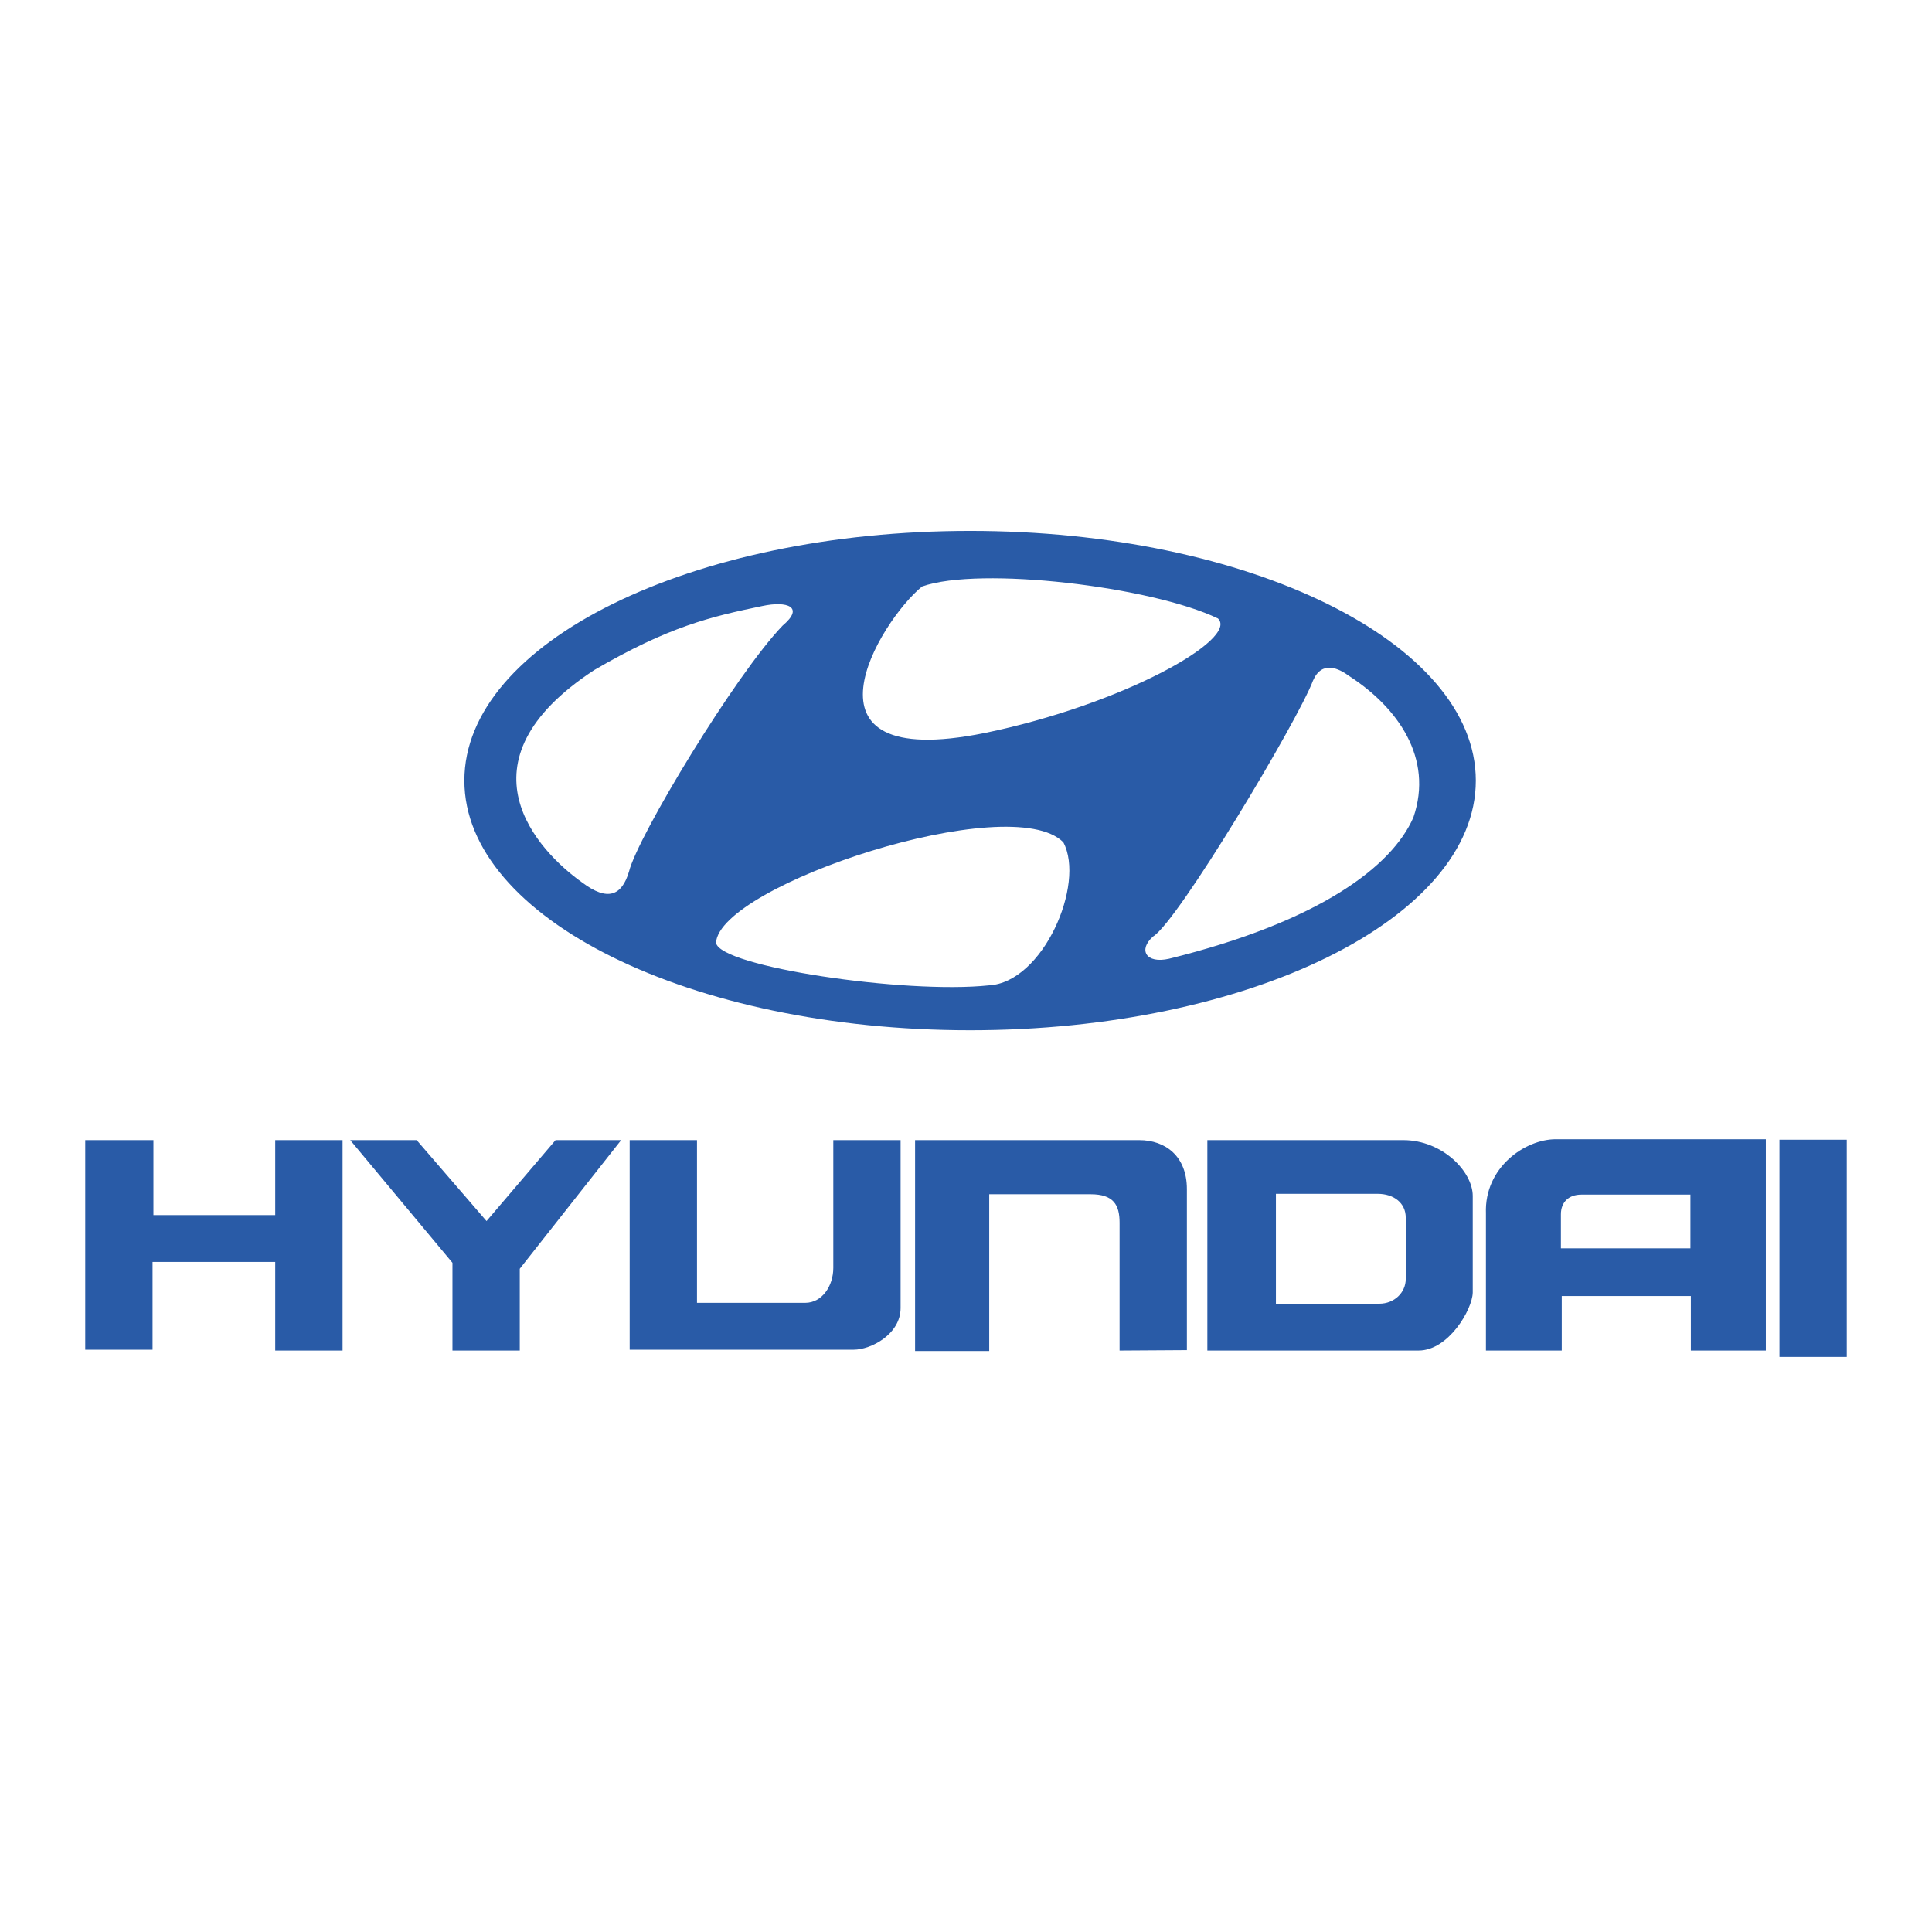
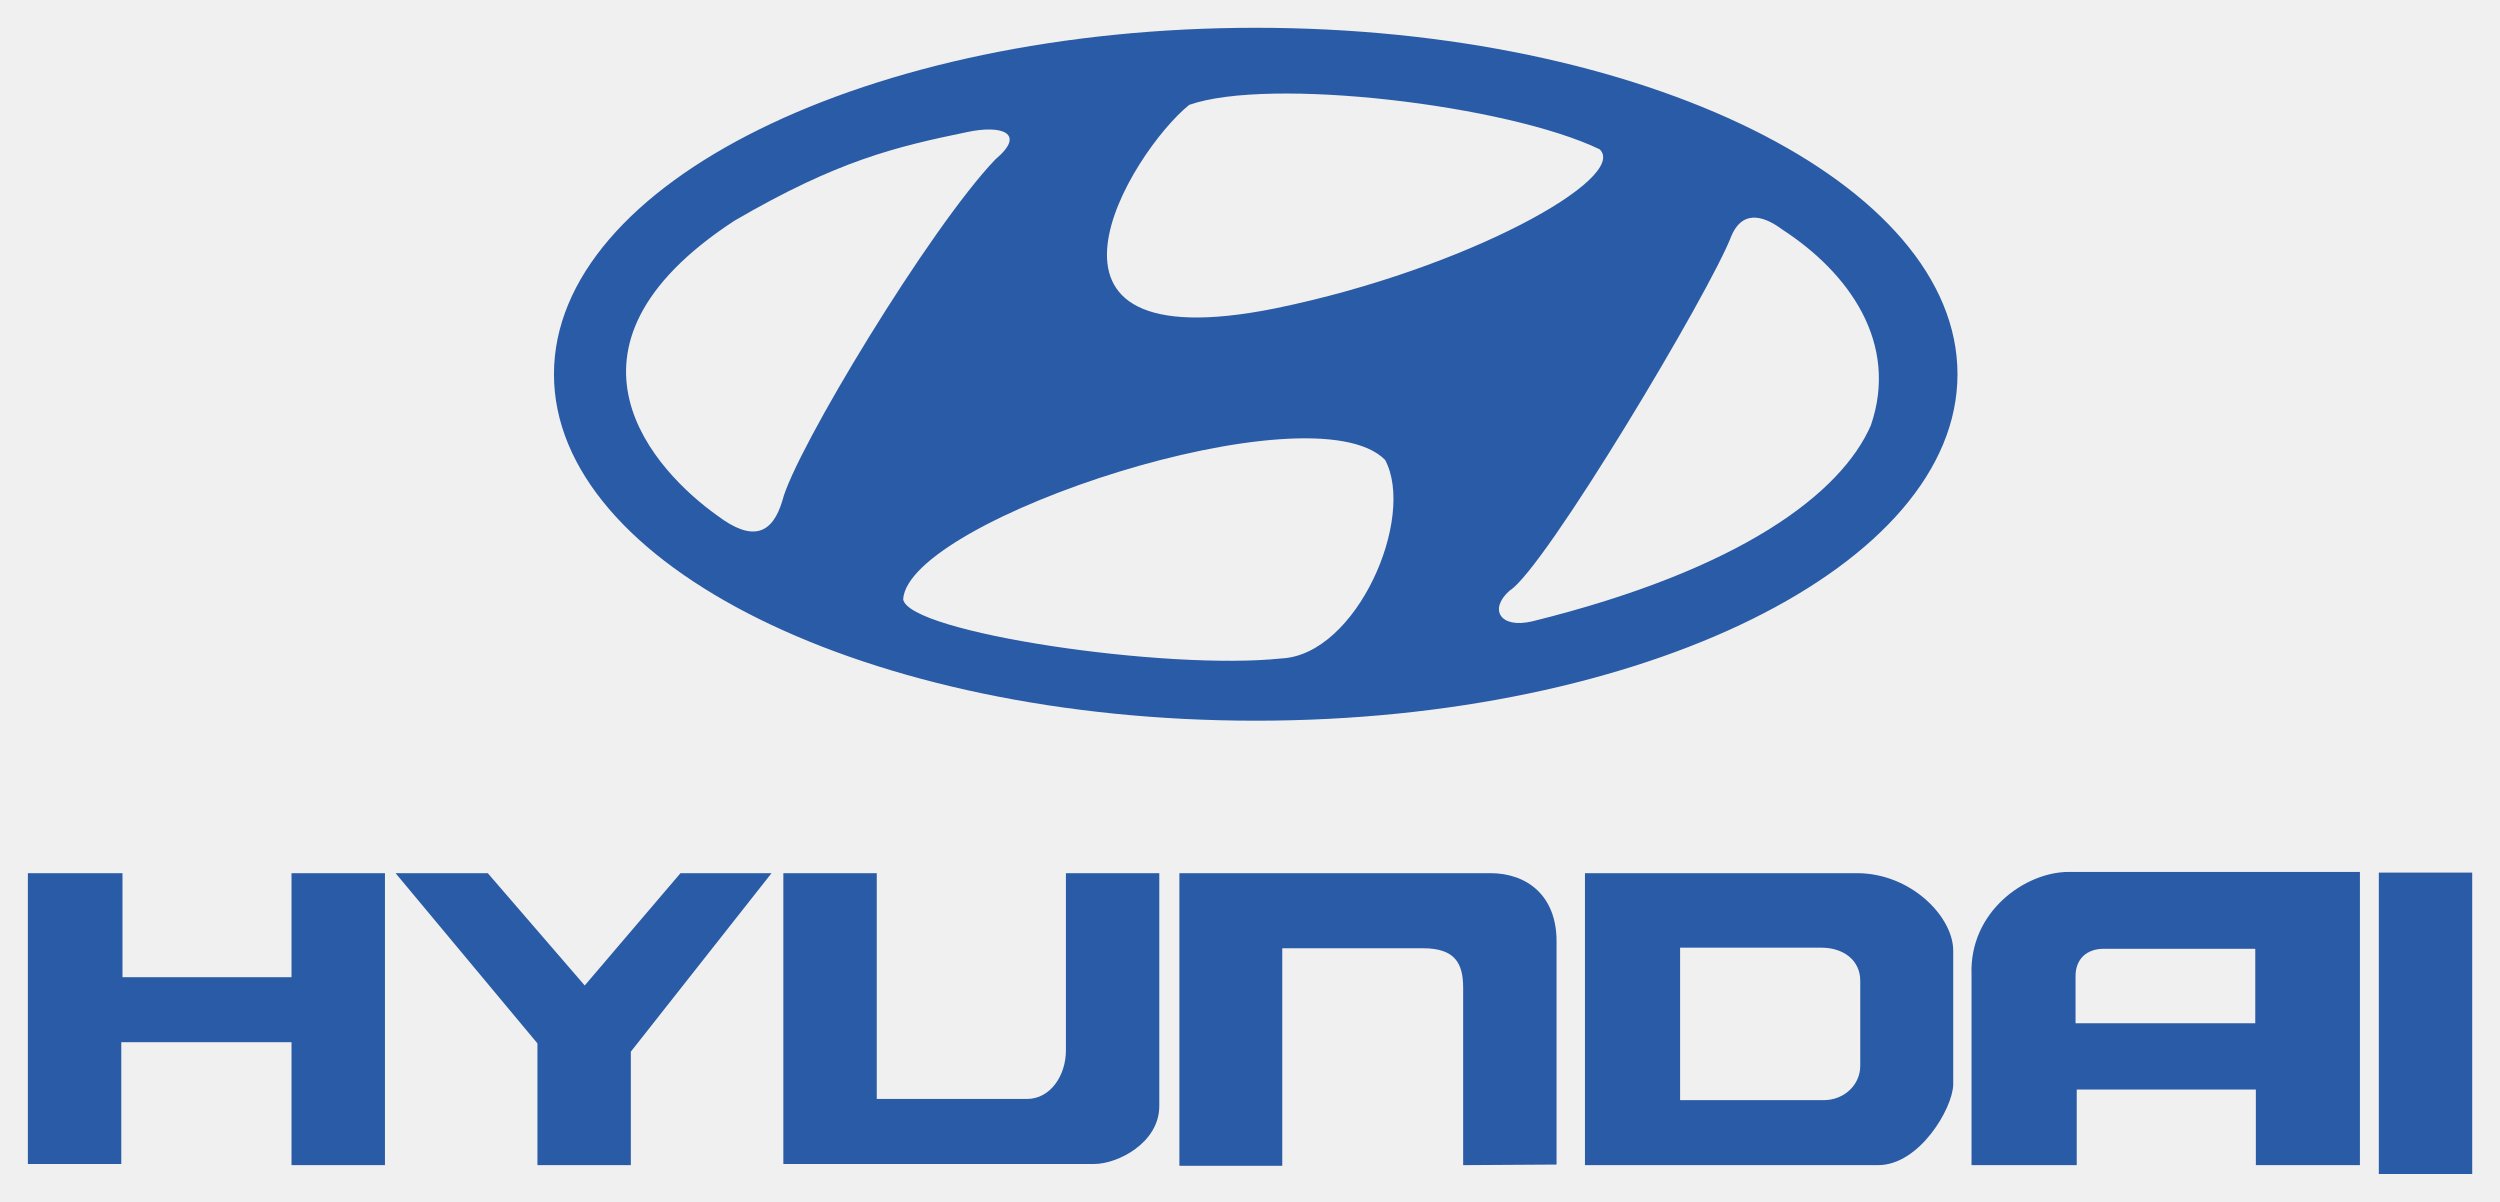
- <svg xmlns="http://www.w3.org/2000/svg" width="2500" height="2500" viewBox="0 0 192.756 192.756">
+ <svg xmlns="http://www.w3.org/2000/svg" viewBox="6.50 50.97 179.75 86.41">
  <g fill-rule="evenodd" clip-rule="evenodd">
-     <path fill="#fff" d="M0 0h192.756v192.756H0V0z" />
    <path fill="#295ba7" d="M8.504 113.751h6.803v7.48H27.46v-7.48h6.718v20.993H27.46v-8.839H15.22v8.755H8.504v-20.909zM34.942 113.751h6.629l6.971 8.075 6.886-8.075h6.545l-10.116 12.834v8.159h-6.715v-8.754l-10.2-12.239zM62.823 113.751h6.716v16.234h10.795c1.7 0 2.805-1.697 2.805-3.484v-12.75h6.714v16.745c0 2.634-2.974 4.164-4.675 4.164H62.823v-20.909zM91.298 113.751h22.358c2.635 0 4.76 1.613 4.76 4.889v16.062l-6.715.042v-12.749c0-1.782-.596-2.845-2.891-2.845H98.695v15.641h-7.397v-21.04zM120.457 113.751h19.549c3.912 0 6.93 3.144 6.93 5.566v9.648c-.043 1.699-2.424 5.778-5.398 5.778h-21.08v-20.992h-.001zm6.842 16.32h10.318c1.486 0 2.635-1.105 2.635-2.467v-6.119c0-1.488-1.223-2.377-2.793-2.377h-10.16v10.963zM155.225 113.662h20.953v21.082h-7.482v-5.437h-12.879v5.437h-7.564v-13.686c-.171-4.588 3.911-7.396 6.972-7.396zm.507 7.486v3.396h12.922v-5.357h-10.883c-1.273.001-2.039.768-2.039 1.961zM177.537 113.709h6.715v21.673h-6.715v-21.673zM96.787 52.968c-27.866 0-50.457 11.154-50.457 24.909 0 13.756 22.591 24.911 50.457 24.911 27.864 0 50.456-11.154 50.456-24.911-.001-13.754-22.593-24.909-50.456-24.909zM92 58.512c5.759-2.036 22.869 0 29.515 3.192 2.127 2.04-9.484 8.594-23.309 11.435C78.44 77.125 87.834 61.88 92 58.512zM58.055 88.027c-4.345-3.098-12.853-11.964 1.241-21.181 7.445-4.342 11.61-5.32 16.75-6.382 2.483-.534 4.255.088 2.039 1.95-4.697 4.875-14.447 21.003-15.332 24.551-.711 2.395-2.128 3.012-4.698 1.062zm40.591 10.284c-8.33.884-26.853-1.862-27.209-4.252.356-5.765 29.426-15.337 34.654-10.019 2.218 4.165-2.036 14.004-7.445 14.271zm42.368-16.756c-2.129 4.876-9.307 10.374-24.373 14.097-2.307.528-3.104-.888-1.598-2.218 2.484-1.506 14.449-21.536 15.955-25.527.887-2.04 2.57-1.239 3.635-.443 4.787 3.101 8.42 8.154 6.381 14.091z" />
  </g>
</svg>
